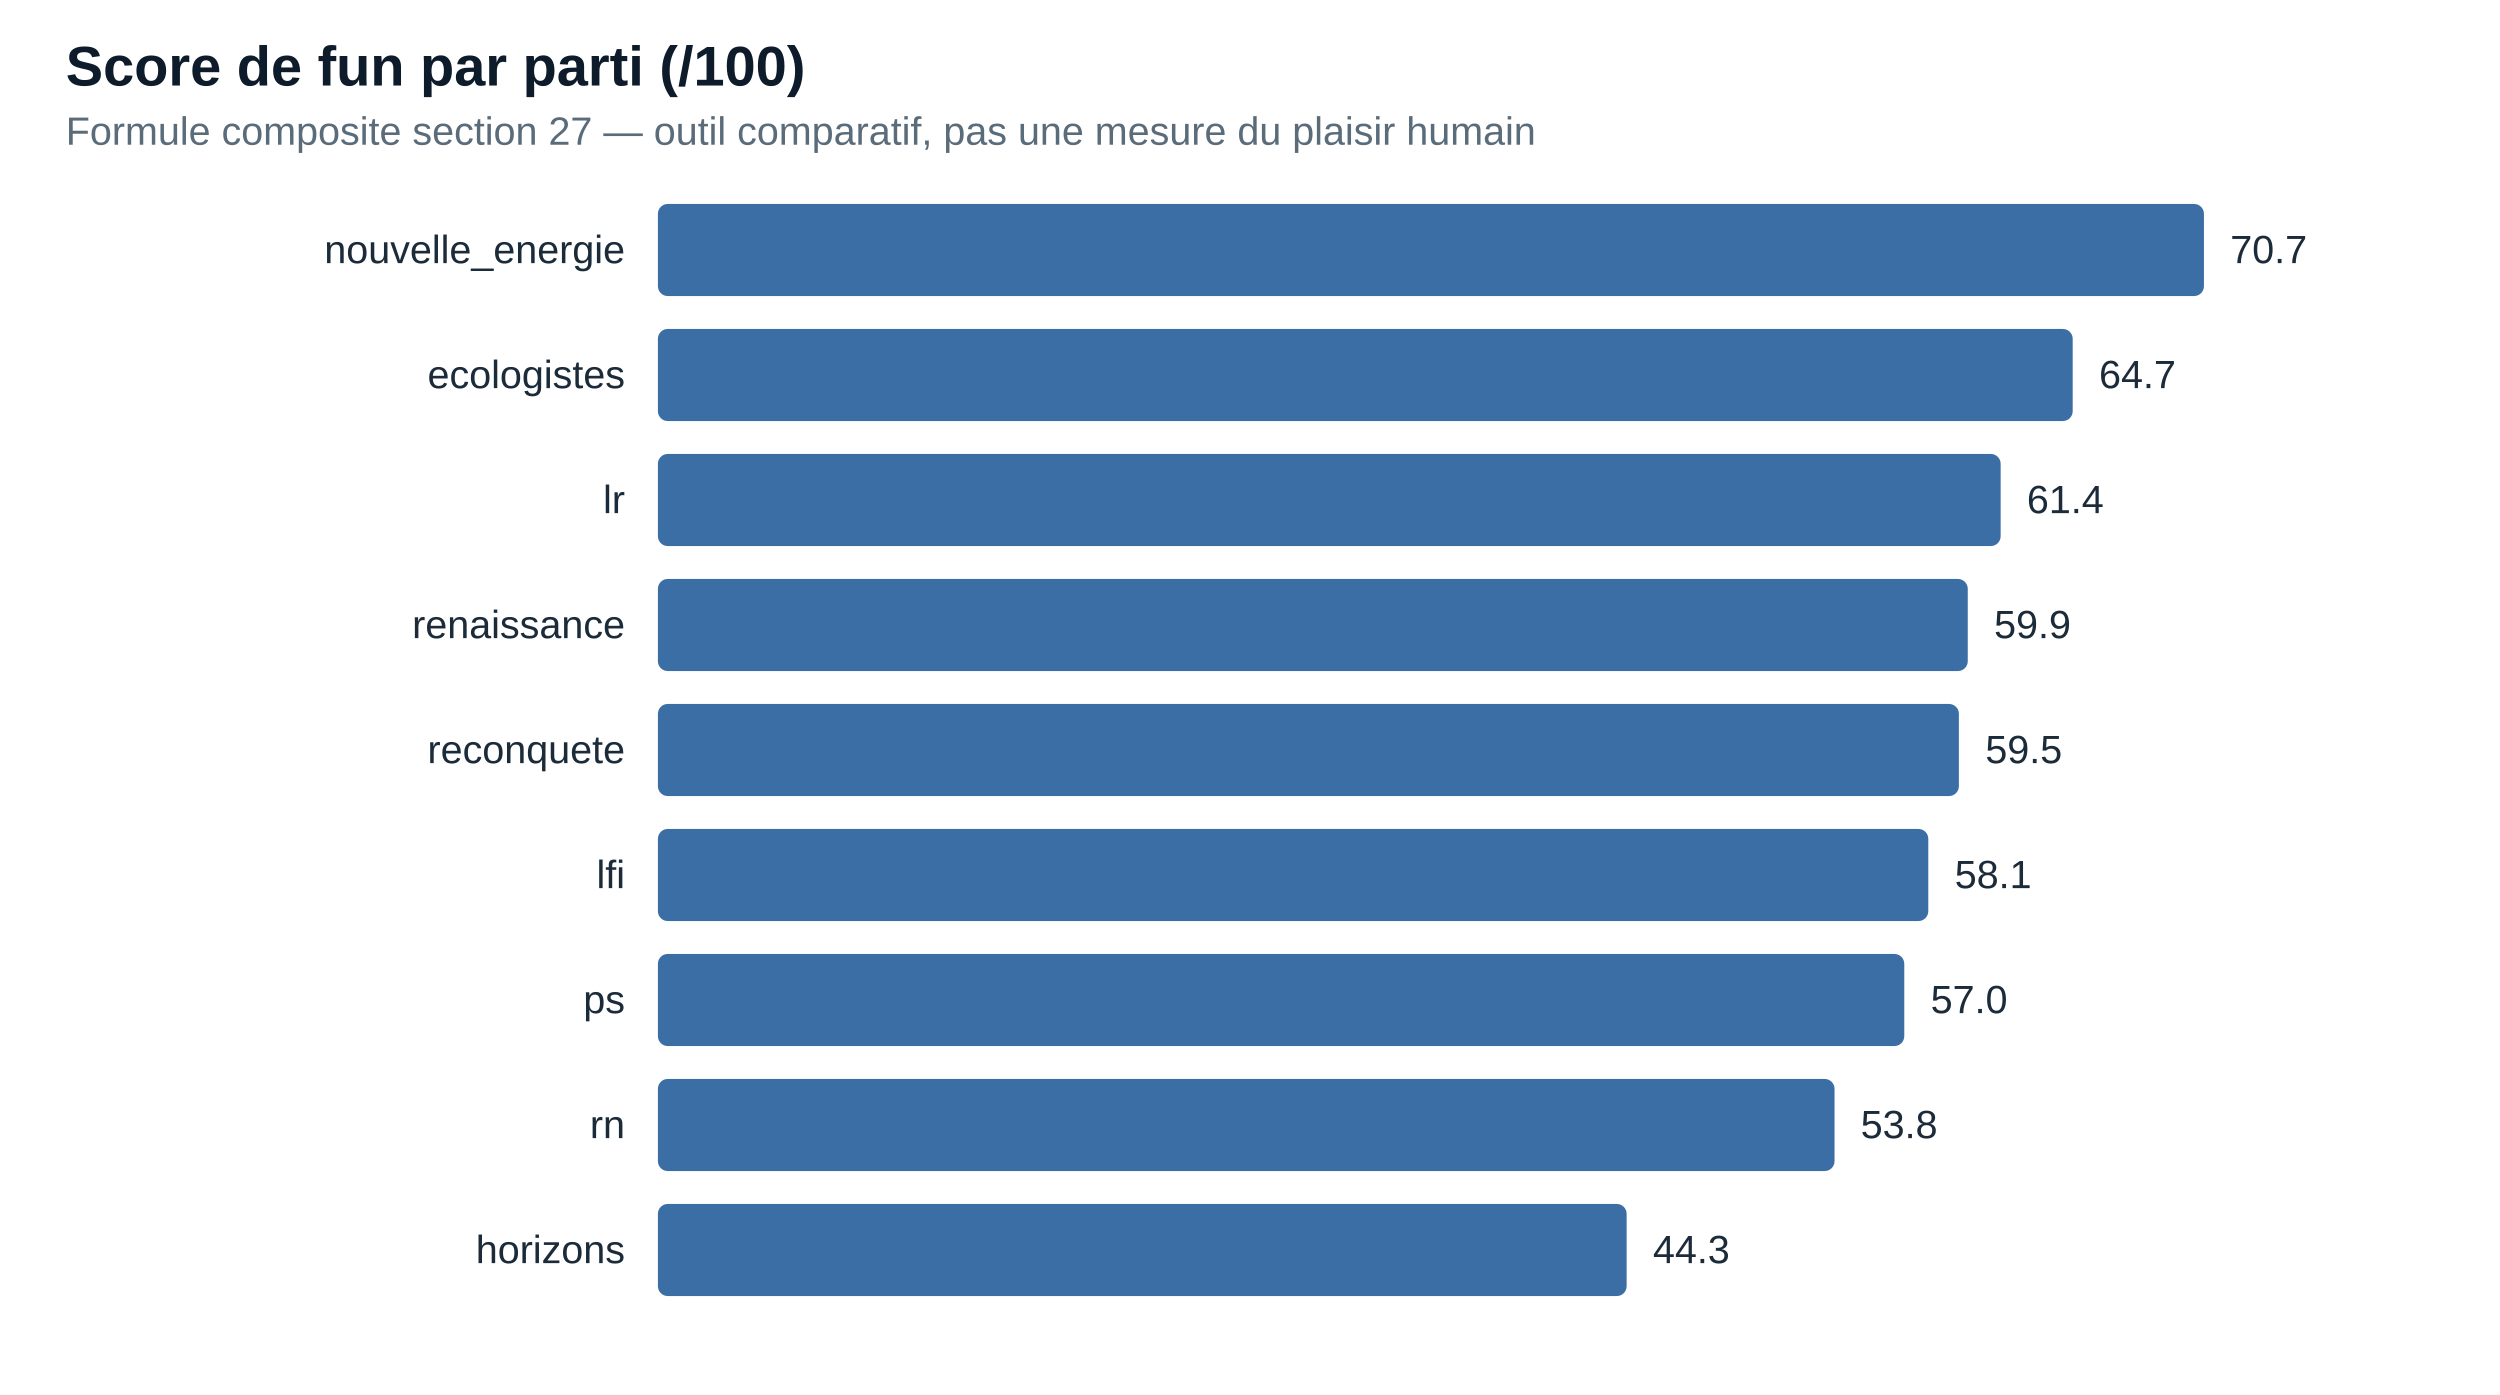
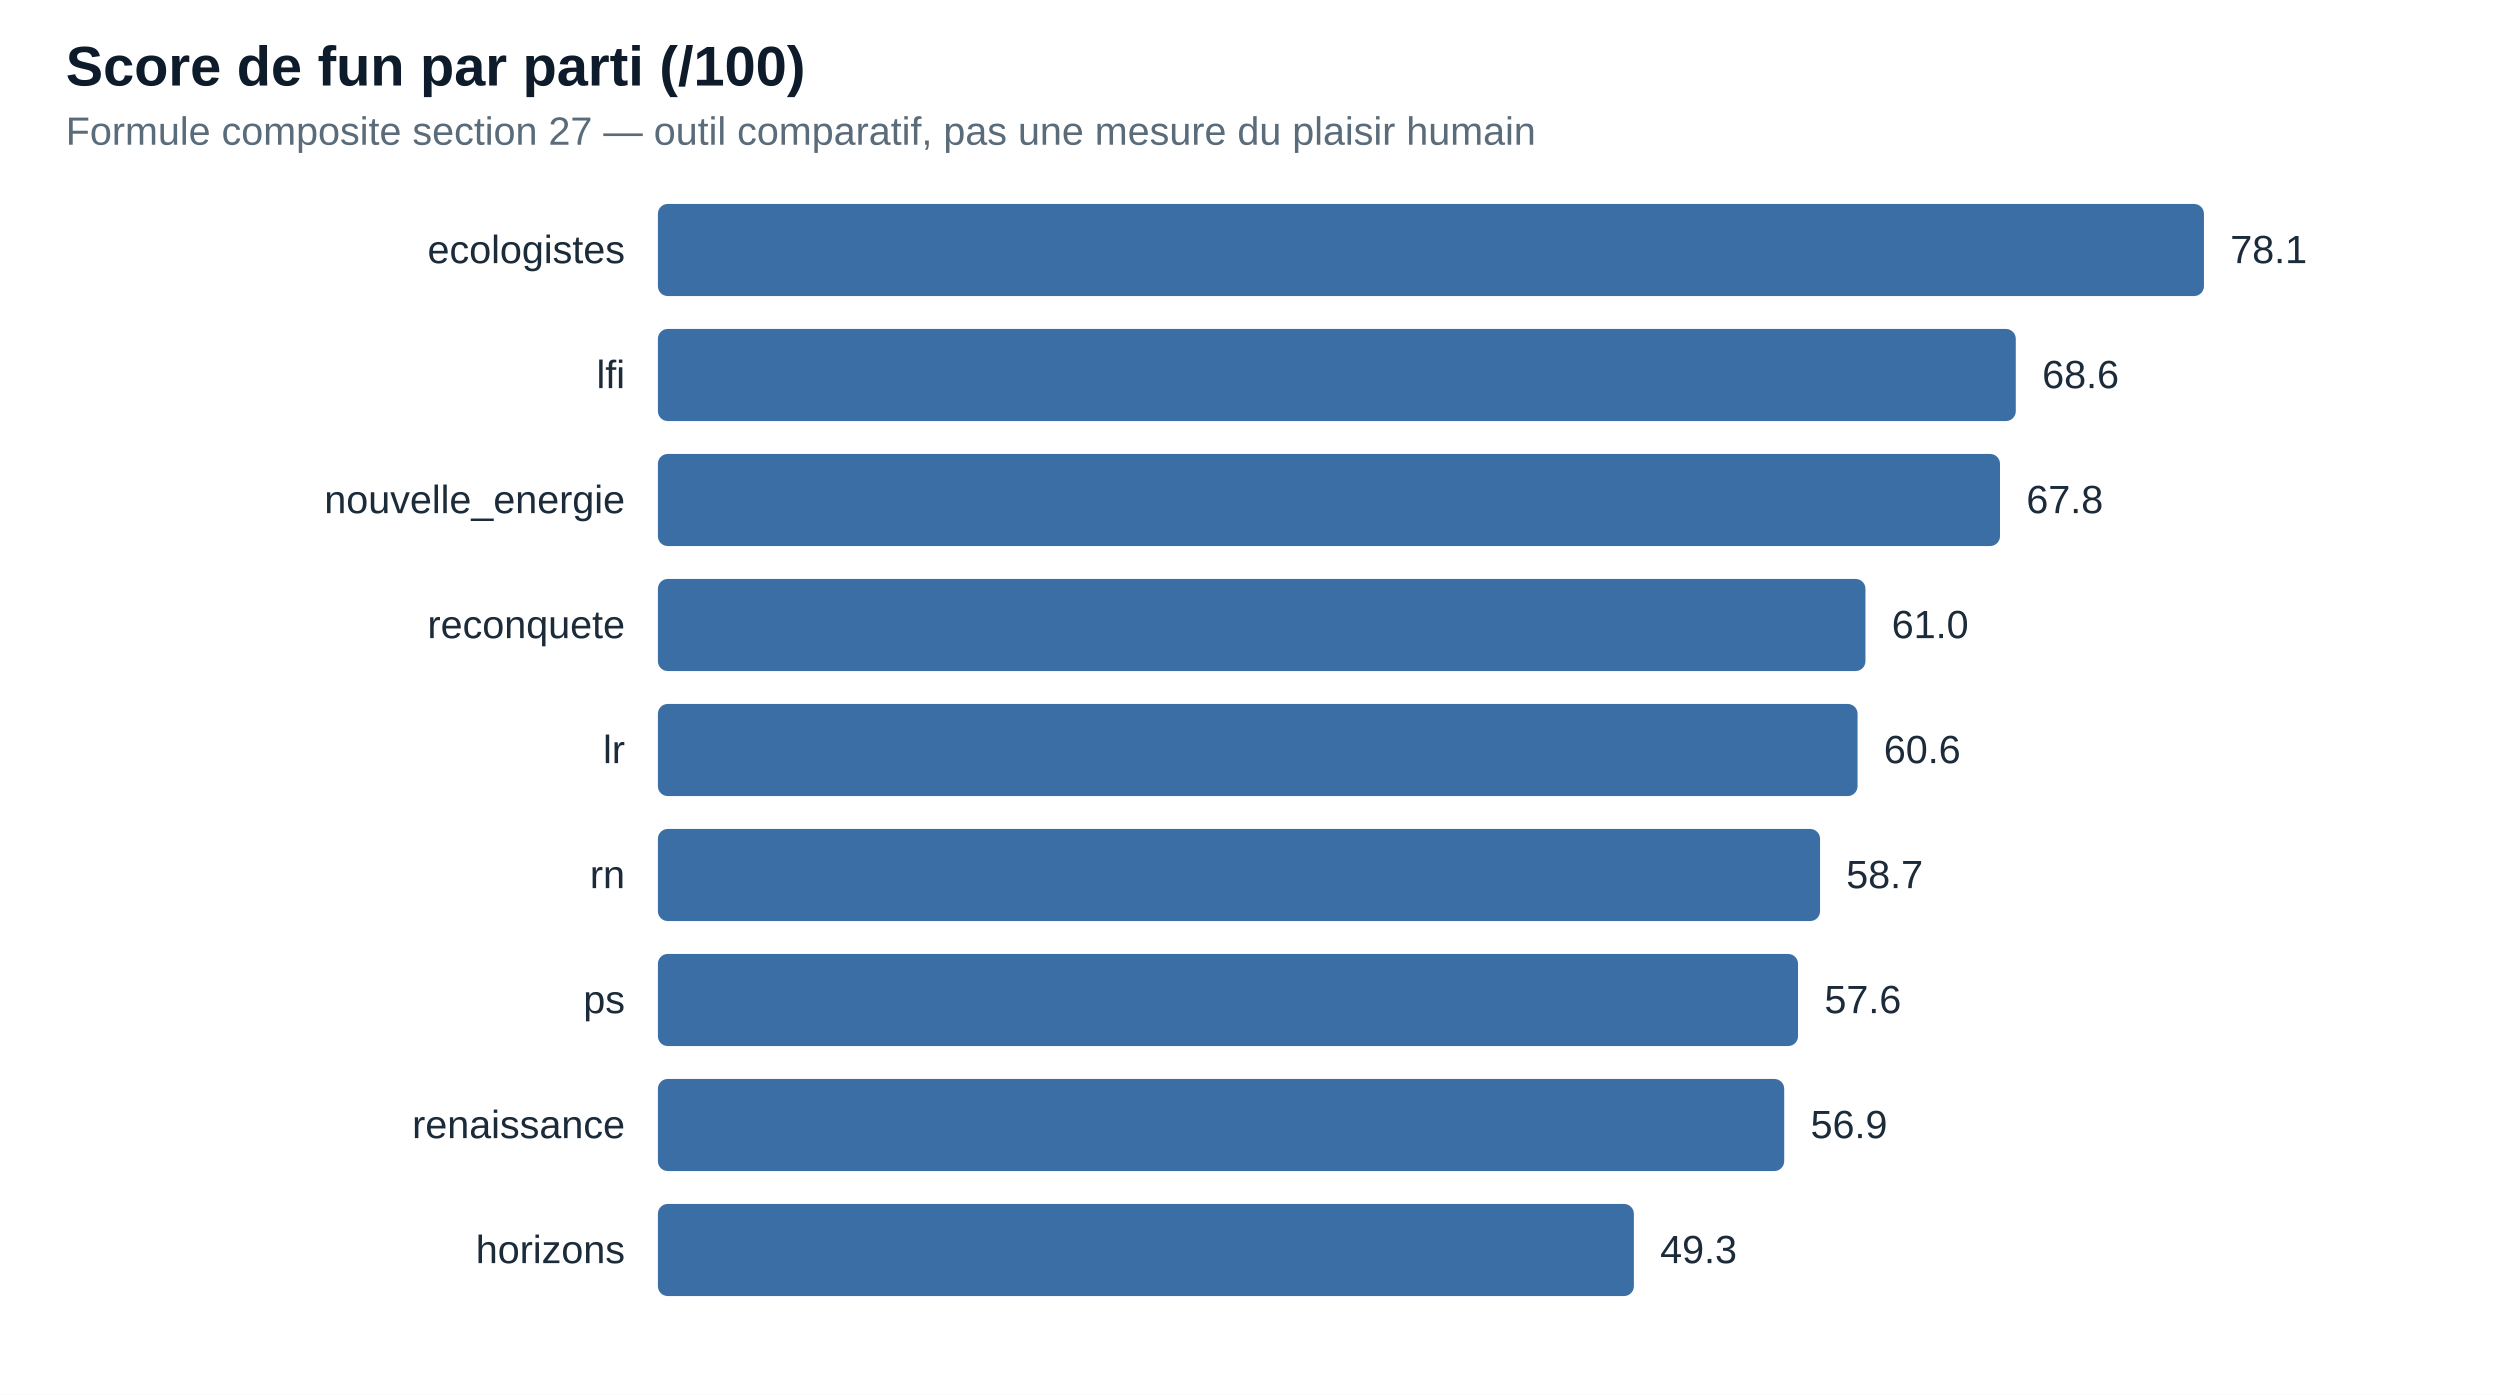
<svg xmlns="http://www.w3.org/2000/svg" width="760" height="424" viewBox="0 0 760 424">
  <rect width="760" height="424" fill="#ffffff" />
  <text x="20" y="26" font-size="17" font-weight="700" fill="#0d1b2a" style="font-family:Arial,Helvetica,sans-serif">Score de fun par parti (/100)</text>
  <text x="20" y="44" font-size="12" fill="#5a6b7a" style="font-family:Arial,Helvetica,sans-serif">Formule composite section 27 — outil comparatif, pas une mesure du plaisir humain</text>
-   <text x="190" y="80" text-anchor="end" font-size="12" fill="#1c2b3a" style="font-family:Arial,Helvetica,sans-serif">nouvelle_energie</text>
+   <text x="190" y="80" text-anchor="end" font-size="12" fill="#1c2b3a" style="font-family:Arial,Helvetica,sans-serif">ecologistes</text>
  <rect x="200" y="62" width="470.0" height="28" fill="#3b6ea5" rx="3" />
-   <text x="678" y="80" font-size="12" fill="#1c2b3a" style="font-family:Arial,Helvetica,sans-serif">70.7</text>
-   <text x="190" y="118" text-anchor="end" font-size="12" fill="#1c2b3a" style="font-family:Arial,Helvetica,sans-serif">ecologistes</text>
-   <rect x="200" y="100" width="430.1" height="28" fill="#3b6ea5" rx="3" />
-   <text x="638.113" y="118" font-size="12" fill="#1c2b3a" style="font-family:Arial,Helvetica,sans-serif">64.7</text>
-   <text x="190" y="156" text-anchor="end" font-size="12" fill="#1c2b3a" style="font-family:Arial,Helvetica,sans-serif">lr</text>
-   <rect x="200" y="138" width="408.2" height="28" fill="#3b6ea5" rx="3" />
-   <text x="616.175" y="156" font-size="12" fill="#1c2b3a" style="font-family:Arial,Helvetica,sans-serif">61.4</text>
-   <text x="190" y="194" text-anchor="end" font-size="12" fill="#1c2b3a" style="font-family:Arial,Helvetica,sans-serif">renaissance</text>
-   <rect x="200" y="176" width="398.2" height="28" fill="#3b6ea5" rx="3" />
-   <text x="606.204" y="194" font-size="12" fill="#1c2b3a" style="font-family:Arial,Helvetica,sans-serif">59.9</text>
-   <text x="190" y="232" text-anchor="end" font-size="12" fill="#1c2b3a" style="font-family:Arial,Helvetica,sans-serif">reconquete</text>
-   <rect x="200" y="214" width="395.5" height="28" fill="#3b6ea5" rx="3" />
-   <text x="603.545" y="232" font-size="12" fill="#1c2b3a" style="font-family:Arial,Helvetica,sans-serif">59.5</text>
-   <text x="190" y="270" text-anchor="end" font-size="12" fill="#1c2b3a" style="font-family:Arial,Helvetica,sans-serif">lfi</text>
-   <rect x="200" y="252" width="386.2" height="28" fill="#3b6ea5" rx="3" />
-   <text x="594.238" y="270" font-size="12" fill="#1c2b3a" style="font-family:Arial,Helvetica,sans-serif">58.1</text>
+   <text x="678" y="80" font-size="12" fill="#1c2b3a" style="font-family:Arial,Helvetica,sans-serif">78.1</text>
+   <text x="190" y="118" text-anchor="end" font-size="12" fill="#1c2b3a" style="font-family:Arial,Helvetica,sans-serif">lfi</text>
+   <rect x="200" y="100" width="412.8" height="28" fill="#3b6ea5" rx="3" />
+   <text x="620.83" y="118" font-size="12" fill="#1c2b3a" style="font-family:Arial,Helvetica,sans-serif">68.6</text>
+   <text x="190" y="156" text-anchor="end" font-size="12" fill="#1c2b3a" style="font-family:Arial,Helvetica,sans-serif">nouvelle_energie</text>
+   <rect x="200" y="138" width="408.0" height="28" fill="#3b6ea5" rx="3" />
+   <text x="616.015" y="156" font-size="12" fill="#1c2b3a" style="font-family:Arial,Helvetica,sans-serif">67.8</text>
+   <text x="190" y="194" text-anchor="end" font-size="12" fill="#1c2b3a" style="font-family:Arial,Helvetica,sans-serif">reconquete</text>
+   <rect x="200" y="176" width="367.1" height="28" fill="#3b6ea5" rx="3" />
+   <text x="575.093" y="194" font-size="12" fill="#1c2b3a" style="font-family:Arial,Helvetica,sans-serif">61.0</text>
+   <text x="190" y="232" text-anchor="end" font-size="12" fill="#1c2b3a" style="font-family:Arial,Helvetica,sans-serif">lr</text>
+   <rect x="200" y="214" width="364.7" height="28" fill="#3b6ea5" rx="3" />
+   <text x="572.686" y="232" font-size="12" fill="#1c2b3a" style="font-family:Arial,Helvetica,sans-serif">60.6</text>
+   <text x="190" y="270" text-anchor="end" font-size="12" fill="#1c2b3a" style="font-family:Arial,Helvetica,sans-serif">rn</text>
+   <rect x="200" y="252" width="353.3" height="28" fill="#3b6ea5" rx="3" />
+   <text x="561.252" y="270" font-size="12" fill="#1c2b3a" style="font-family:Arial,Helvetica,sans-serif">58.7</text>
  <text x="190" y="308" text-anchor="end" font-size="12" fill="#1c2b3a" style="font-family:Arial,Helvetica,sans-serif">ps</text>
-   <rect x="200" y="290" width="378.9" height="28" fill="#3b6ea5" rx="3" />
-   <text x="586.925" y="308" font-size="12" fill="#1c2b3a" style="font-family:Arial,Helvetica,sans-serif">57.0</text>
-   <text x="190" y="346" text-anchor="end" font-size="12" fill="#1c2b3a" style="font-family:Arial,Helvetica,sans-serif">rn</text>
-   <rect x="200" y="328" width="357.7" height="28" fill="#3b6ea5" rx="3" />
-   <text x="565.652" y="346" font-size="12" fill="#1c2b3a" style="font-family:Arial,Helvetica,sans-serif">53.8</text>
+   <rect x="200" y="290" width="346.6" height="28" fill="#3b6ea5" rx="3" />
+   <text x="554.633" y="308" font-size="12" fill="#1c2b3a" style="font-family:Arial,Helvetica,sans-serif">57.6</text>
+   <text x="190" y="346" text-anchor="end" font-size="12" fill="#1c2b3a" style="font-family:Arial,Helvetica,sans-serif">renaissance</text>
+   <rect x="200" y="328" width="342.4" height="28" fill="#3b6ea5" rx="3" />
+   <text x="550.42" y="346" font-size="12" fill="#1c2b3a" style="font-family:Arial,Helvetica,sans-serif">56.9</text>
  <text x="190" y="384" text-anchor="end" font-size="12" fill="#1c2b3a" style="font-family:Arial,Helvetica,sans-serif">horizons</text>
-   <rect x="200" y="366" width="294.5" height="28" fill="#3b6ea5" rx="3" />
-   <text x="502.498" y="384" font-size="12" fill="#1c2b3a" style="font-family:Arial,Helvetica,sans-serif">44.3</text>
+   <rect x="200" y="366" width="296.7" height="28" fill="#3b6ea5" rx="3" />
+   <text x="504.684" y="384" font-size="12" fill="#1c2b3a" style="font-family:Arial,Helvetica,sans-serif">49.3</text>
</svg>
